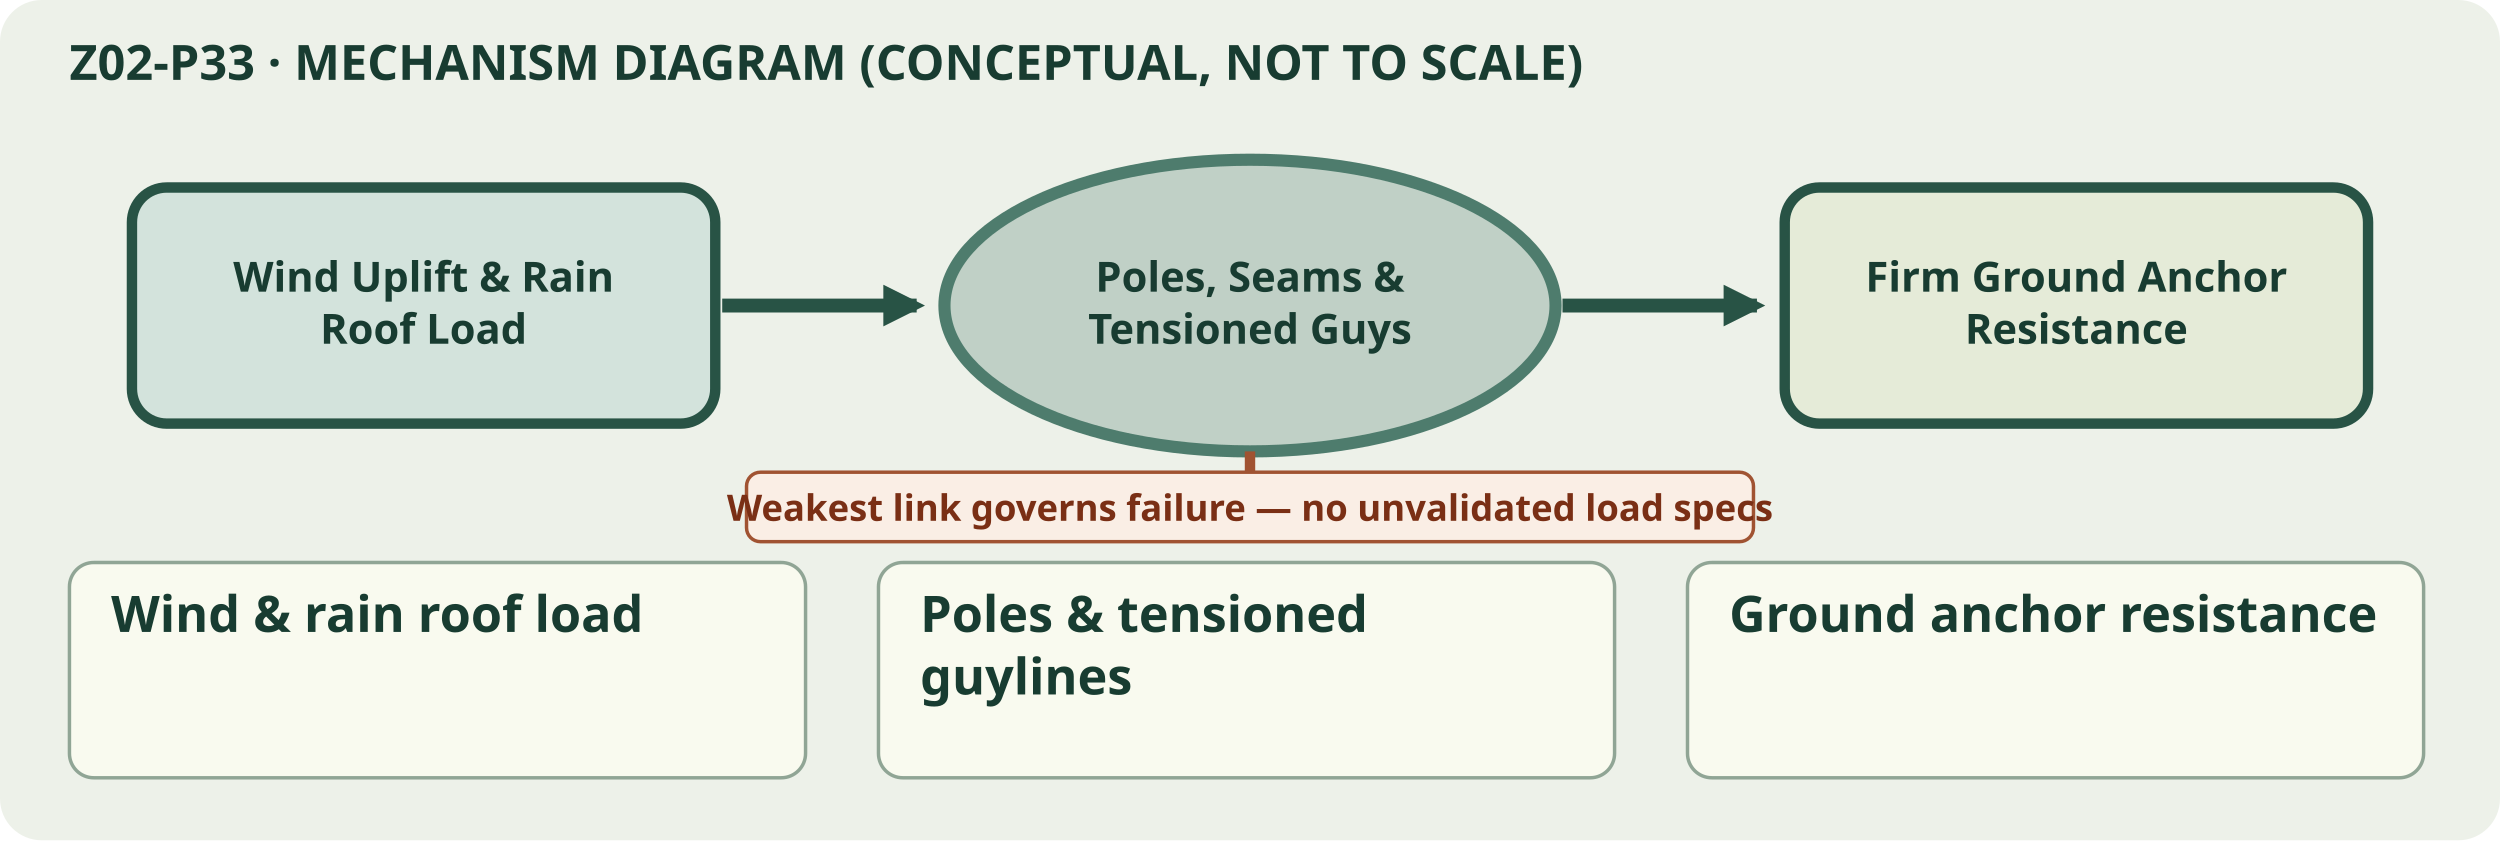
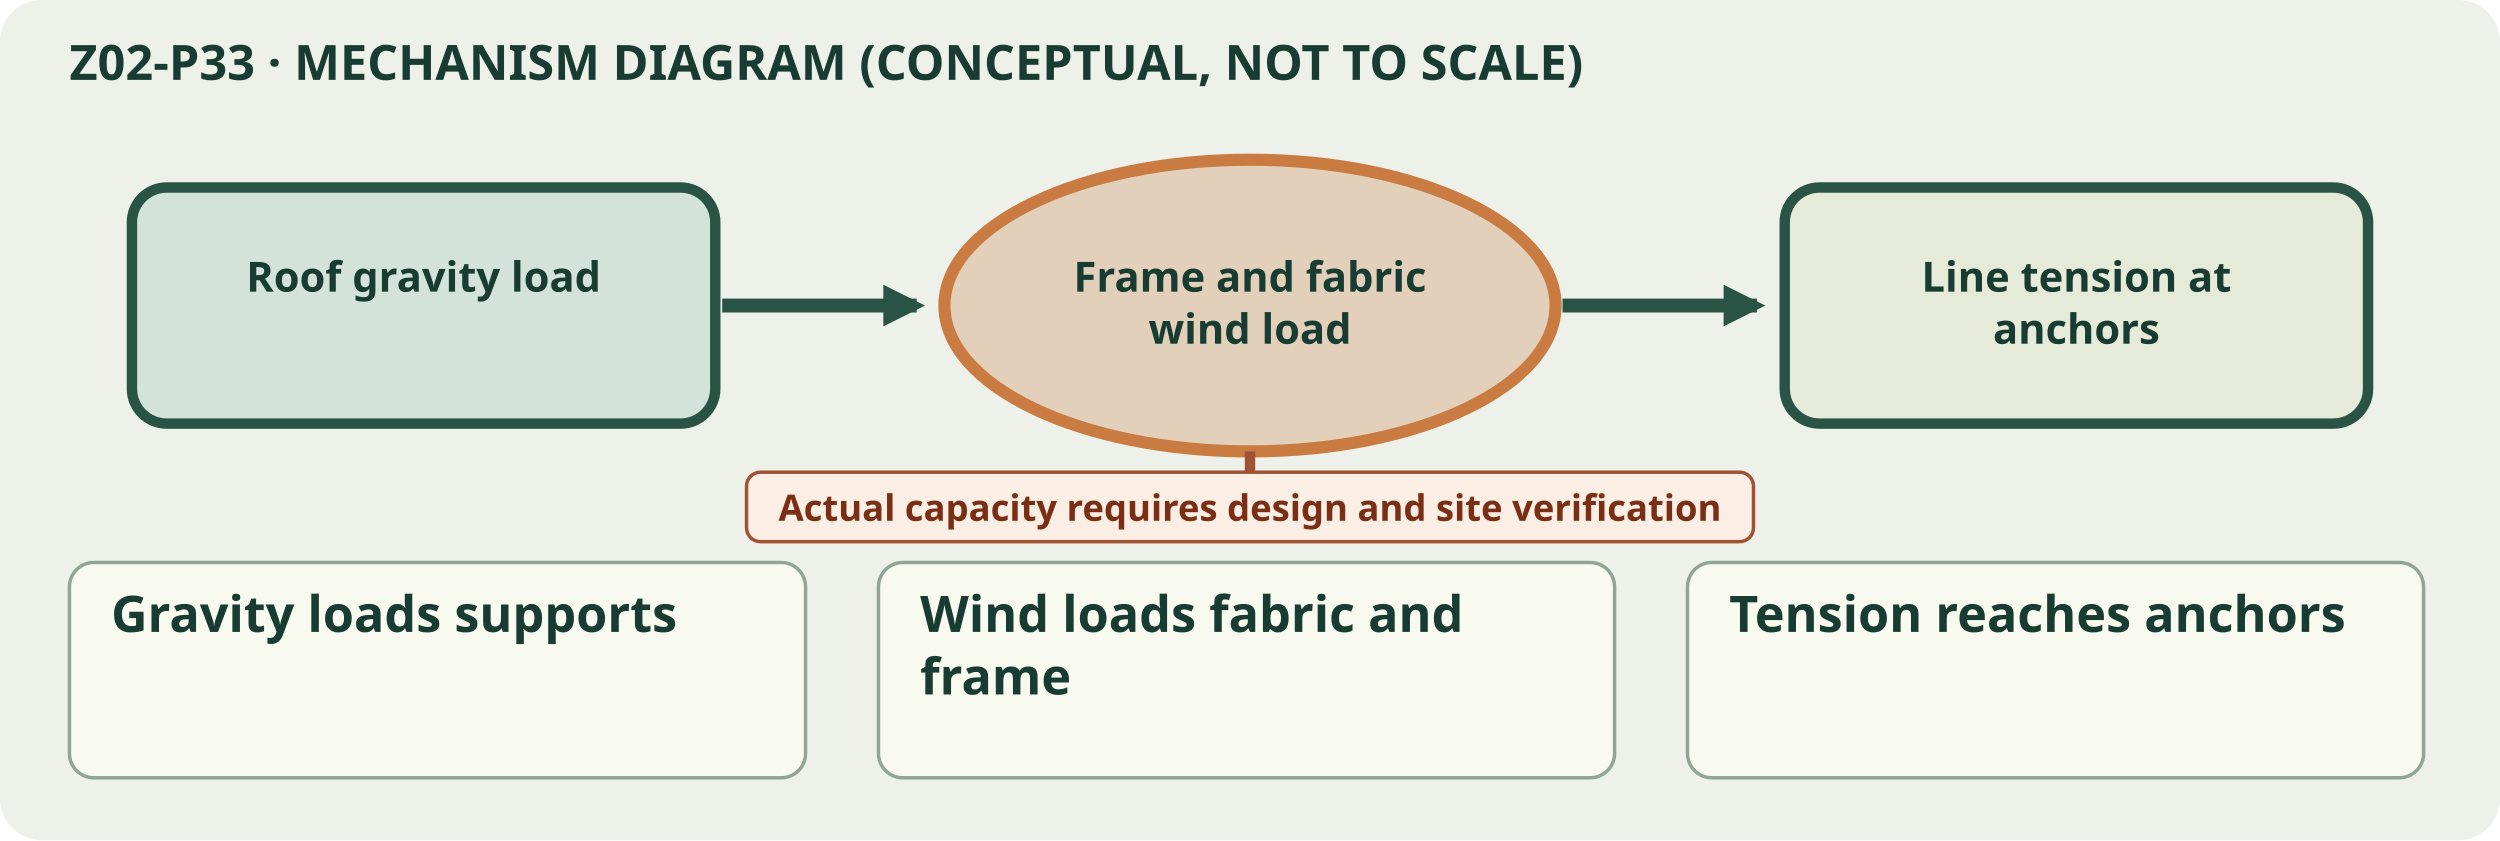
<svg xmlns="http://www.w3.org/2000/svg" viewBox="0 0 720 242" role="img" aria-labelledby="title desc">
  <defs>
    <marker id="arrow" viewBox="0 0 10 10" markerWidth="3" markerHeight="3" refX="8" refY="5" orient="auto">
      <path d="M0 0L10 5 0 10Z" fill="#285345" />
    </marker>
  </defs>
  <rect width="720" height="242" rx="12" fill="#edf1e9" />
  <g font-family="system-ui,sans-serif" font-size="14.5" font-weight="650" fill="#183c31">
    <text x="20" y="23" font-size="14" font-weight="700" fill="#183c31" text-anchor="start">Z02-P33 · MECHANISM DIAGRAM (CONCEPTUAL, NOT TO SCALE)</text>
    <g id="mechanism-artwork">
      <rect x="38" y="54" width="168" height="68" rx="10" fill="#d3e3dc" stroke="#285345" stroke-width="3" />
-       <text x="122" y="84" font-size="12" font-weight="650" fill="#183c31" text-anchor="middle">Wind Uplift &amp; Rain</text>
-       <text x="122" y="99" font-size="12" font-weight="650" fill="#183c31" text-anchor="middle">Roof Load</text>
+       <text x="122" y="84" font-size="12" font-weight="650" fill="#183c31" text-anchor="middle">Roof gravity load</text>
      <path d="M208 88h56" stroke="#285345" stroke-width="4" marker-end="url(#arrow)" />
-       <ellipse cx="360" cy="88" rx="88" ry="42" fill="#4e7c6d" fill-opacity="0.28" stroke="#4e7c6d" stroke-width="3.5" />
-       <text x="360" y="84" font-size="12" font-weight="700" fill="#183c31" text-anchor="middle">Poles, Seams &amp;</text>
-       <text x="360" y="99" font-size="12" font-weight="700" fill="#183c31" text-anchor="middle">Tensioned Guys</text>
+       <ellipse cx="360" cy="88" rx="88" ry="42" fill="#c97b42" fill-opacity="0.28" stroke="#c97b42" stroke-width="3.5" />
+       <text x="360" y="84" font-size="12" font-weight="700" fill="#183c31" text-anchor="middle">Frame and fabric</text>
+       <text x="360" y="99" font-size="12" font-weight="700" fill="#183c31" text-anchor="middle">wind load</text>
      <path d="M450 88h56" stroke="#285345" stroke-width="4" marker-end="url(#arrow)" />
      <rect x="514" y="54" width="168" height="68" rx="10" fill="#e5ebd8" stroke="#285345" stroke-width="3" />
-       <text x="598" y="84" font-size="12" font-weight="650" fill="#183c31" text-anchor="middle">Firm Ground Anchor</text>
-       <text x="598" y="99" font-size="12" font-weight="650" fill="#183c31" text-anchor="middle">Resistance</text>
+       <text x="598" y="84" font-size="12" font-weight="650" fill="#183c31" text-anchor="middle">Line tension at</text>
+       <text x="598" y="99" font-size="12" font-weight="650" fill="#183c31" text-anchor="middle">anchors</text>
      <path d="M360 130v14" stroke="#a05332" stroke-width="3" />
      <rect x="215" y="136" width="290" height="20" rx="4" fill="#faeee5" stroke="#a05332" />
-       <text x="360" y="150" font-size="10.5" font-weight="650" fill="#7a2f15" text-anchor="middle">Weakest link governs failure — no unvalidated load specs</text>
+       <text x="360" y="150" font-size="10.5" font-weight="650" fill="#7a2f15" text-anchor="middle">Actual capacity requires design and site verification</text>
    </g>
    <g id="stage-panels">
      <rect x="20" y="162" width="212" height="62" rx="7" fill="#f9faef" stroke="#90a595" />
-       <text x="32" y="182" font-size="14.5" font-weight="650" fill="#183c31" text-anchor="start">Wind &amp; rain roof load</text>
+       <text x="32" y="182" font-size="14.5" font-weight="650" fill="#183c31" text-anchor="start">Gravity loads supports</text>
      <rect x="253" y="162" width="212" height="62" rx="7" fill="#f9faef" stroke="#90a595" />
-       <text x="265" y="182" font-size="14.5" font-weight="650" fill="#183c31" text-anchor="start">Poles &amp; tensioned</text>
-       <text x="265" y="200" font-size="14.5" font-weight="650" fill="#183c31" text-anchor="start">guylines</text>
+       <text x="265" y="182" font-size="14.5" font-weight="650" fill="#183c31" text-anchor="start">Wind loads fabric and</text>
+       <text x="265" y="200" font-size="14.5" font-weight="650" fill="#183c31" text-anchor="start">frame</text>
      <rect x="486" y="162" width="212" height="62" rx="7" fill="#f9faef" stroke="#90a595" />
-       <text x="498" y="182" font-size="14.5" font-weight="650" fill="#183c31" text-anchor="start">Ground anchor resistance</text>
+       <text x="498" y="182" font-size="14.5" font-weight="650" fill="#183c31" text-anchor="start">Tension reaches anchors</text>
    </g>
  </g>
</svg>
